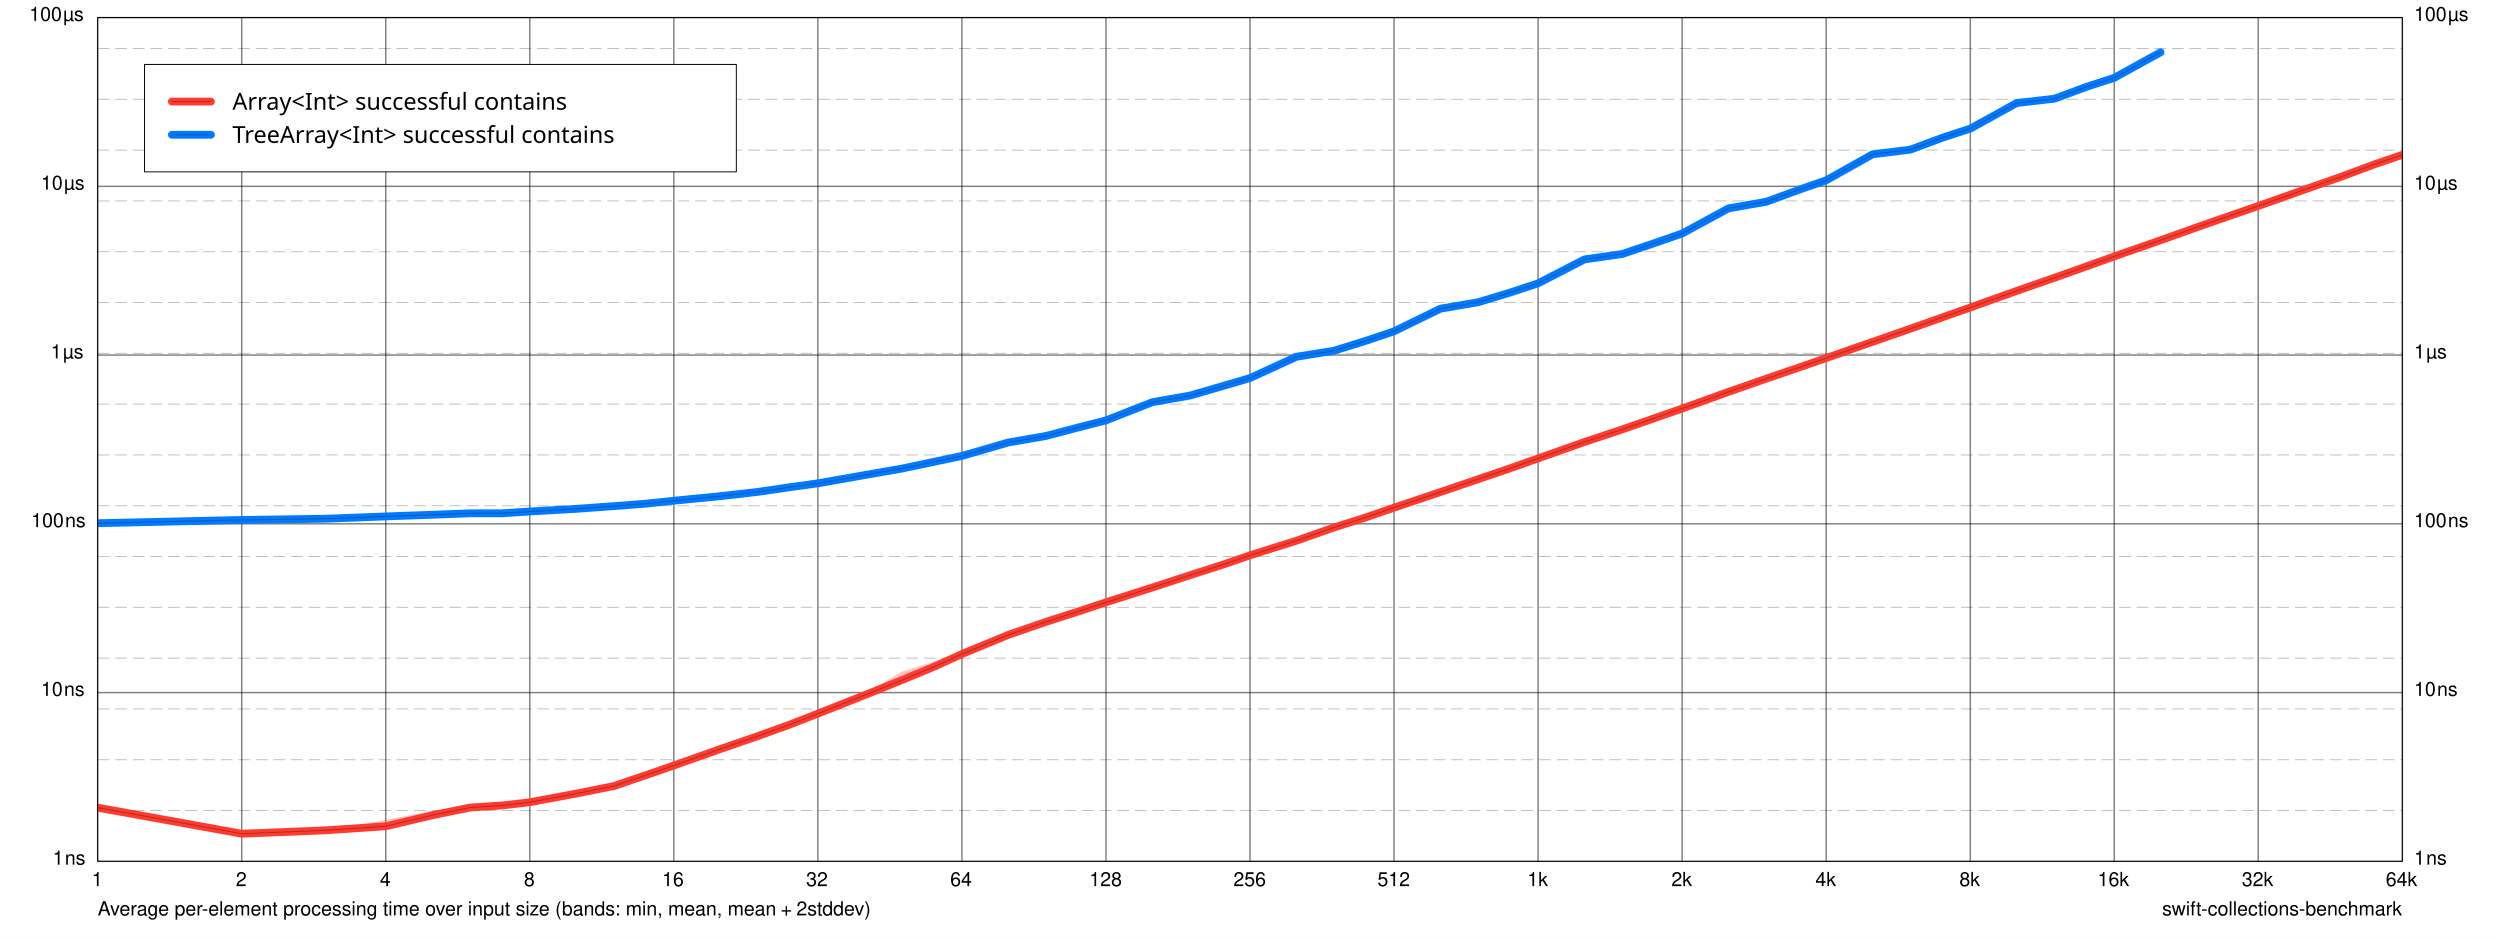
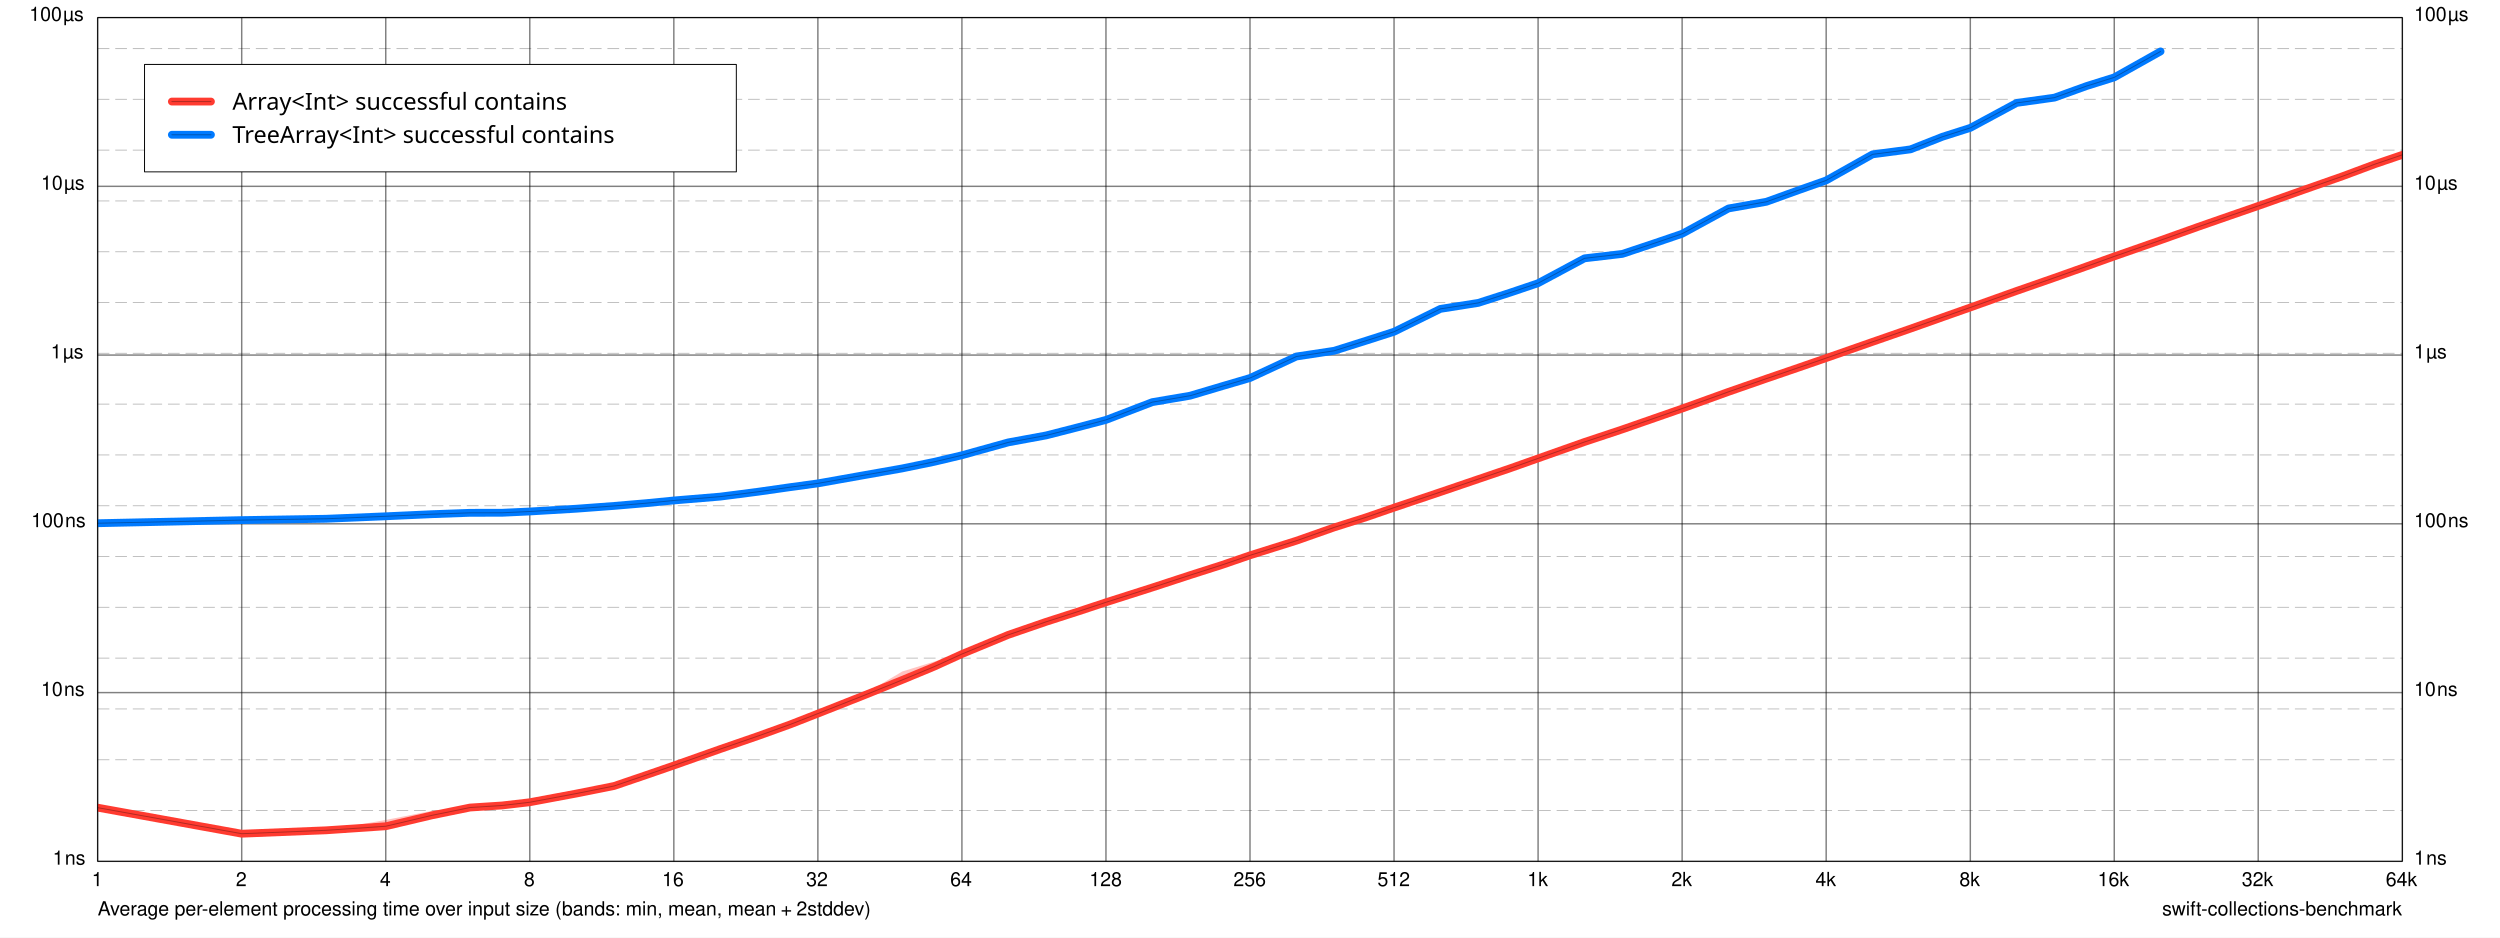
<svg xmlns="http://www.w3.org/2000/svg" xmlns:xlink="http://www.w3.org/1999/xlink" width="1280.0px" height="480.0px" viewBox="0.0 0.0 1280.0 480.0" version="1.1">
  <path d="M 0 0 L 0 480 L 1280 480 L 1280 0 z" fill="#FFFFFF" fill-opacity="1.0" stroke="none" />
  <text x="50" y="468.7" font-family="Helvetica" font-size="10" font-weight="normal" font-style="normal" fill="#000000" fill-opacity="1">Average per-element processing time over input size (bands: min, mean, mean + 2stddev)</text>
  <a xlink:href="https://github.com/apple/swift-collections-benchmark">
    <text x="1107" y="468.7" font-family="Helvetica" font-size="10" font-weight="normal" font-style="normal" fill="#000000" fill-opacity="1">swift-collections-benchmark</text>
  </a>
  <path d="M 50 9 L 50 441" fill="none" stroke-width="0.75" stroke="#000000" stroke-opacity="0.498" stroke-linecap="butt" stroke-linejoin="round" />
  <text x="47" y="453.7" font-family="Helvetica" font-size="10" font-weight="normal" font-style="normal" fill="#000000" fill-opacity="1">1</text>
  <path d="M 123.75 9 L 123.75 441" fill="none" stroke-width="0.75" stroke="#000000" stroke-opacity="0.498" stroke-linecap="butt" stroke-linejoin="round" />
  <text x="120.75" y="453.7" font-family="Helvetica" font-size="10" font-weight="normal" font-style="normal" fill="#000000" fill-opacity="1">2</text>
  <path d="M 197.5 9 L 197.5 441" fill="none" stroke-width="0.75" stroke="#000000" stroke-opacity="0.498" stroke-linecap="butt" stroke-linejoin="round" />
  <text x="194.5" y="453.7" font-family="Helvetica" font-size="10" font-weight="normal" font-style="normal" fill="#000000" fill-opacity="1">4</text>
  <path d="M 271.25 9 L 271.25 441" fill="none" stroke-width="0.75" stroke="#000000" stroke-opacity="0.498" stroke-linecap="butt" stroke-linejoin="round" />
  <text x="268.25" y="453.7" font-family="Helvetica" font-size="10" font-weight="normal" font-style="normal" fill="#000000" fill-opacity="1">8</text>
  <path d="M 345 9 L 345 441" fill="none" stroke-width="0.75" stroke="#000000" stroke-opacity="0.498" stroke-linecap="butt" stroke-linejoin="round" />
  <text x="339" y="453.7" font-family="Helvetica" font-size="10" font-weight="normal" font-style="normal" fill="#000000" fill-opacity="1">16</text>
  <path d="M 418.75 9 L 418.75 441" fill="none" stroke-width="0.75" stroke="#000000" stroke-opacity="0.498" stroke-linecap="butt" stroke-linejoin="round" />
  <text x="412.75" y="453.7" font-family="Helvetica" font-size="10" font-weight="normal" font-style="normal" fill="#000000" fill-opacity="1">32</text>
  <path d="M 492.5 9 L 492.5 441" fill="none" stroke-width="0.75" stroke="#000000" stroke-opacity="0.498" stroke-linecap="butt" stroke-linejoin="round" />
  <text x="486.5" y="453.7" font-family="Helvetica" font-size="10" font-weight="normal" font-style="normal" fill="#000000" fill-opacity="1">64</text>
  <path d="M 566.25 9 L 566.25 441" fill="none" stroke-width="0.75" stroke="#000000" stroke-opacity="0.498" stroke-linecap="butt" stroke-linejoin="round" />
  <text x="557.75" y="453.7" font-family="Helvetica" font-size="10" font-weight="normal" font-style="normal" fill="#000000" fill-opacity="1">128</text>
  <path d="M 640 9 L 640 441" fill="none" stroke-width="0.75" stroke="#000000" stroke-opacity="0.498" stroke-linecap="butt" stroke-linejoin="round" />
  <text x="631.5" y="453.7" font-family="Helvetica" font-size="10" font-weight="normal" font-style="normal" fill="#000000" fill-opacity="1">256</text>
  <path d="M 713.75 9 L 713.75 441" fill="none" stroke-width="0.75" stroke="#000000" stroke-opacity="0.498" stroke-linecap="butt" stroke-linejoin="round" />
  <text x="705.25" y="453.7" font-family="Helvetica" font-size="10" font-weight="normal" font-style="normal" fill="#000000" fill-opacity="1">512</text>
  <path d="M 787.5 9 L 787.5 441" fill="none" stroke-width="0.75" stroke="#000000" stroke-opacity="0.498" stroke-linecap="butt" stroke-linejoin="round" />
  <text x="782" y="453.7" font-family="Helvetica" font-size="10" font-weight="normal" font-style="normal" fill="#000000" fill-opacity="1">1k</text>
  <path d="M 861.25 9 L 861.25 441" fill="none" stroke-width="0.75" stroke="#000000" stroke-opacity="0.498" stroke-linecap="butt" stroke-linejoin="round" />
  <text x="855.75" y="453.7" font-family="Helvetica" font-size="10" font-weight="normal" font-style="normal" fill="#000000" fill-opacity="1">2k</text>
  <path d="M 935 9 L 935 441" fill="none" stroke-width="0.75" stroke="#000000" stroke-opacity="0.498" stroke-linecap="butt" stroke-linejoin="round" />
  <text x="929.5" y="453.7" font-family="Helvetica" font-size="10" font-weight="normal" font-style="normal" fill="#000000" fill-opacity="1">4k</text>
  <path d="M 1008.8 9 L 1008.8 441" fill="none" stroke-width="0.75" stroke="#000000" stroke-opacity="0.498" stroke-linecap="butt" stroke-linejoin="round" />
  <text x="1003.2" y="453.7" font-family="Helvetica" font-size="10" font-weight="normal" font-style="normal" fill="#000000" fill-opacity="1">8k</text>
  <path d="M 1082.5 9 L 1082.5 441" fill="none" stroke-width="0.75" stroke="#000000" stroke-opacity="0.498" stroke-linecap="butt" stroke-linejoin="round" />
  <text x="1074" y="453.7" font-family="Helvetica" font-size="10" font-weight="normal" font-style="normal" fill="#000000" fill-opacity="1">16k</text>
  <path d="M 1156.2 9 L 1156.2 441" fill="none" stroke-width="0.75" stroke="#000000" stroke-opacity="0.498" stroke-linecap="butt" stroke-linejoin="round" />
  <text x="1147.8" y="453.7" font-family="Helvetica" font-size="10" font-weight="normal" font-style="normal" fill="#000000" fill-opacity="1">32k</text>
  <path d="M 1230 9 L 1230 441" fill="none" stroke-width="0.75" stroke="#000000" stroke-opacity="0.498" stroke-linecap="butt" stroke-linejoin="round" />
  <text x="1221.5" y="453.7" font-family="Helvetica" font-size="10" font-weight="normal" font-style="normal" fill="#000000" fill-opacity="1">64k</text>
  <path d="M 50 441 L 1230 441" fill="none" stroke-width="0.75" stroke="#000000" stroke-opacity="0.498" stroke-linecap="butt" stroke-linejoin="round" />
  <text x="27" y="442.7" font-family="Helvetica" font-size="10" font-weight="normal" font-style="normal" fill="#000000" fill-opacity="1">1 ns</text>
  <text x="1236" y="442.7" font-family="Helvetica" font-size="10" font-weight="normal" font-style="normal" fill="#000000" fill-opacity="1">1 ns</text>
  <path d="M 50 354.6 L 1230 354.6" fill="none" stroke-width="0.75" stroke="#000000" stroke-opacity="0.498" stroke-linecap="butt" stroke-linejoin="round" />
  <text x="21" y="356.3" font-family="Helvetica" font-size="10" font-weight="normal" font-style="normal" fill="#000000" fill-opacity="1">10 ns</text>
  <text x="1236" y="356.3" font-family="Helvetica" font-size="10" font-weight="normal" font-style="normal" fill="#000000" fill-opacity="1">10 ns</text>
  <path d="M 50 268.2 L 1230 268.2" fill="none" stroke-width="0.75" stroke="#000000" stroke-opacity="0.498" stroke-linecap="butt" stroke-linejoin="round" />
  <text x="16" y="269.9" font-family="Helvetica" font-size="10" font-weight="normal" font-style="normal" fill="#000000" fill-opacity="1">100 ns</text>
  <text x="1236" y="269.9" font-family="Helvetica" font-size="10" font-weight="normal" font-style="normal" fill="#000000" fill-opacity="1">100 ns</text>
  <path d="M 50 181.8 L 1230 181.8" fill="none" stroke-width="0.75" stroke="#000000" stroke-opacity="0.498" stroke-linecap="butt" stroke-linejoin="round" />
  <text x="26" y="183.5" font-family="Helvetica" font-size="10" font-weight="normal" font-style="normal" fill="#000000" fill-opacity="1">1 µs</text>
  <text x="1236" y="183.5" font-family="Helvetica" font-size="10" font-weight="normal" font-style="normal" fill="#000000" fill-opacity="1">1 µs</text>
  <path d="M 50 95.4 L 1230 95.4" fill="none" stroke-width="0.75" stroke="#000000" stroke-opacity="0.498" stroke-linecap="butt" stroke-linejoin="round" />
  <text x="21" y="97.1" font-family="Helvetica" font-size="10" font-weight="normal" font-style="normal" fill="#000000" fill-opacity="1">10 µs</text>
  <text x="1236" y="97.1" font-family="Helvetica" font-size="10" font-weight="normal" font-style="normal" fill="#000000" fill-opacity="1">10 µs</text>
  <path d="M 50 9 L 1230 9" fill="none" stroke-width="0.75" stroke="#000000" stroke-opacity="0.498" stroke-linecap="butt" stroke-linejoin="round" />
  <text x="15" y="10.7" font-family="Helvetica" font-size="10" font-weight="normal" font-style="normal" fill="#000000" fill-opacity="1">100 µs</text>
  <text x="1236" y="10.7" font-family="Helvetica" font-size="10" font-weight="normal" font-style="normal" fill="#000000" fill-opacity="1">100 µs</text>
  <path d="M 50 414.99 L 1230 414.99" fill="none" stroke-width="0.5" stroke="#000000" stroke-opacity="0.259" stroke-linecap="butt" stroke-linejoin="round" stroke-dasharray="6 3" stroke-dashoffset="0" />
  <path d="M 50 388.98 L 1230 388.98" fill="none" stroke-width="0.5" stroke="#000000" stroke-opacity="0.259" stroke-linecap="butt" stroke-linejoin="round" stroke-dasharray="6 3" stroke-dashoffset="0" />
  <path d="M 50 362.97 L 1230 362.97" fill="none" stroke-width="0.5" stroke="#000000" stroke-opacity="0.259" stroke-linecap="butt" stroke-linejoin="round" stroke-dasharray="6 3" stroke-dashoffset="0" />
  <path d="M 50 336.96 L 1230 336.96" fill="none" stroke-width="0.5" stroke="#000000" stroke-opacity="0.259" stroke-linecap="butt" stroke-linejoin="round" stroke-dasharray="6 3" stroke-dashoffset="0" />
  <path d="M 50 310.96 L 1230 310.96" fill="none" stroke-width="0.5" stroke="#000000" stroke-opacity="0.259" stroke-linecap="butt" stroke-linejoin="round" stroke-dasharray="6 3" stroke-dashoffset="0" />
  <path d="M 50 284.95 L 1230 284.95" fill="none" stroke-width="0.5" stroke="#000000" stroke-opacity="0.259" stroke-linecap="butt" stroke-linejoin="round" stroke-dasharray="6 3" stroke-dashoffset="0" />
  <path d="M 50 258.94 L 1230 258.94" fill="none" stroke-width="0.5" stroke="#000000" stroke-opacity="0.259" stroke-linecap="butt" stroke-linejoin="round" stroke-dasharray="6 3" stroke-dashoffset="0" />
  <path d="M 50 232.93 L 1230 232.93" fill="none" stroke-width="0.5" stroke="#000000" stroke-opacity="0.259" stroke-linecap="butt" stroke-linejoin="round" stroke-dasharray="6 3" stroke-dashoffset="0" />
  <path d="M 50 206.92 L 1230 206.92" fill="none" stroke-width="0.5" stroke="#000000" stroke-opacity="0.259" stroke-linecap="butt" stroke-linejoin="round" stroke-dasharray="6 3" stroke-dashoffset="0" />
  <path d="M 50 180.91 L 1230 180.91" fill="none" stroke-width="0.5" stroke="#000000" stroke-opacity="0.259" stroke-linecap="butt" stroke-linejoin="round" stroke-dasharray="6 3" stroke-dashoffset="0" />
  <path d="M 50 154.9 L 1230 154.9" fill="none" stroke-width="0.5" stroke="#000000" stroke-opacity="0.259" stroke-linecap="butt" stroke-linejoin="round" stroke-dasharray="6 3" stroke-dashoffset="0" />
  <path d="M 50 128.89 L 1230 128.89" fill="none" stroke-width="0.5" stroke="#000000" stroke-opacity="0.259" stroke-linecap="butt" stroke-linejoin="round" stroke-dasharray="6 3" stroke-dashoffset="0" />
  <path d="M 50 102.88 L 1230 102.88" fill="none" stroke-width="0.5" stroke="#000000" stroke-opacity="0.259" stroke-linecap="butt" stroke-linejoin="round" stroke-dasharray="6 3" stroke-dashoffset="0" />
  <path d="M 50 76.874 L 1230 76.874" fill="none" stroke-width="0.5" stroke="#000000" stroke-opacity="0.259" stroke-linecap="butt" stroke-linejoin="round" stroke-dasharray="6 3" stroke-dashoffset="0" />
  <path d="M 50 50.865 L 1230 50.865" fill="none" stroke-width="0.5" stroke="#000000" stroke-opacity="0.259" stroke-linecap="butt" stroke-linejoin="round" stroke-dasharray="6 3" stroke-dashoffset="0" />
  <path d="M 50 24.856 L 1230 24.856" fill="none" stroke-width="0.5" stroke="#000000" stroke-opacity="0.259" stroke-linecap="butt" stroke-linejoin="round" stroke-dasharray="6 3" stroke-dashoffset="0" />
  <path d="M 74 33 L 74 88 L 377 88 L 377 33 z" fill="#FFFFFF" fill-opacity="1.0" stroke="none" />
  <clipPath id="clip-0">
    <path d="M 50 9 L 50 441 L 1230 441 L 1230 9 z" />
  </clipPath>
  <g clip-path="url(#clip-0)">
-     <path d="M 50 267.89L 123.75 266.22L 166.89 265.58L 197.5 264.41L 221.24 263.56L 240.64 262.82L 257.04 262.82L 271.25 261.88L 294.99 260.53L 314.39 259.14L 330.79 257.87L 345 256.37L 368.74 254.04L 388.14 251.83L 404.54 249.42L 418.75 247.46L 442.49 243.27L 461.89 239.89L 478.29 236.43L 492.5 233.44L 516.24 226.55L 535.64 223.19L 552.04 218.87L 566.25 215.23L 589.99 205.92L 609.39 202.49L 625.79 197.73L 640 193.56L 663.74 182.67L 683.14 179.53L 699.54 174.42L 713.75 169.63L 737.49 158.04L 756.89 154.72L 773.29 149.75L 787.5 145.06L 811.24 132.82L 830.64 130.03L 847.04 124.49L 861.25 119.55L 884.99 106.69L 904.39 103.29L 920.79 97.247L 935 92.322L 958.74 79.007L 978.14 76.603L 994.54 70.478L 1008.8 65.847L 1032.5 52.764L 1051.9 50.515L 1068.3 44.439L 1082.5 39.829L 1106.2 26.785L 1106.2 26.785L 1082.5 39.829L 1068.3 44.439L 1051.9 50.515L 1032.5 52.764L 1008.8 65.847L 994.54 70.478L 978.14 76.603L 958.74 79.007L 935 92.322L 920.79 97.247L 904.39 103.29L 884.99 106.69L 861.25 119.55L 847.04 124.49L 830.64 130.03L 811.24 132.82L 787.5 145.06L 773.29 149.75L 756.89 154.72L 737.49 158.04L 713.75 169.63L 699.54 174.42L 683.14 179.53L 663.74 182.67L 640 193.56L 625.79 197.73L 609.39 202.49L 589.99 205.92L 566.25 215.23L 552.04 218.87L 535.64 223.19L 516.24 226.55L 492.5 233.44L 478.29 236.43L 461.89 239.89L 442.49 243.27L 418.75 247.46L 404.54 249.42L 388.14 251.83L 368.74 254.04L 345 256.37L 330.79 257.87L 314.39 259.14L 294.99 260.53L 271.25 261.88L 257.04 262.82L 240.64 262.82L 221.24 263.56L 197.5 264.41L 166.89 265.58L 123.75 266.22L 50 267.89" fill="#007AFF" fill-opacity="0.302" stroke="none" />
+     <path d="M 50 267.45L 123.75 266.3L 166.89 265.54L 197.5 264.14L 221.24 262.19L 240.64 261.28L 257.04 261.76L 271.25 261.88L 294.99 260.04L 314.39 258.8L 330.79 257.37L 345 256.23L 368.74 253.38L 388.14 251.59L 404.54 249.42L 418.75 247.19L 442.49 243.16L 461.89 239.81L 478.29 236.45L 492.5 232.11L 516.24 226.49L 535.64 222.31L 552.04 218.37L 566.25 214.36L 589.99 205.54L 609.39 202.56L 625.79 197.68L 640 193.5L 663.74 182.36L 683.14 179.49L 699.54 174.38L 713.75 169.8L 737.49 157.83L 756.89 155.04L 773.29 149.68L 787.5 144.58L 811.24 131.36L 830.64 129.99L 847.04 124.46L 861.25 119.42L 884.99 106.68L 904.39 103.19L 920.79 97.234L 935 92.35L 958.74 78.71L 978.14 76.288L 994.54 69.656L 1008.8 65.005L 1032.5 52.158L 1051.9 49.418L 1068.3 43.666L 1082.5 39.474L 1106.2 26.082L 1106.2 26.41L 1082.5 39.661L 1068.3 44.208L 1051.9 50.188L 1032.5 52.882L 1008.8 65.63L 994.54 70.138L 978.14 76.543L 958.74 79.141L 935 92.373L 920.79 97.444L 904.39 103.35L 884.99 106.75L 861.25 119.78L 847.04 124.55L 830.64 130L 811.24 132.59L 787.5 145.13L 773.29 149.84L 756.89 155.09L 737.49 158.24L 713.75 169.86L 699.54 174.42L 683.14 179.63L 663.74 182.6L 640 193.56L 625.79 197.72L 609.39 202.6L 589.99 206.02L 566.25 215.22L 552.04 218.85L 535.64 223.15L 516.24 226.5L 492.5 233.44L 478.29 236.46L 461.89 239.85L 442.49 243.3L 418.75 247.6L 404.54 249.43L 388.14 251.84L 368.74 254.58L 345 256.24L 330.79 257.72L 314.39 259.11L 294.99 260.62L 271.25 261.88L 257.04 262.82L 240.64 263.03L 221.24 263.64L 197.5 264.41L 166.89 265.63L 123.75 266.3L 50 268.05" fill="#007AFF" fill-opacity="0.302" stroke="none" />
    <path d="M 50 413.52L 123.75 426.68L 166.89 425.12L 197.5 419.82L 221.24 415.13L 240.64 413.46L 257.04 412.4L 271.25 410.72L 294.99 405.46L 314.39 401.77L 330.79 396.84L 345 391.93L 368.74 383.53L 388.14 376.67L 404.54 370.92L 418.75 363.83L 442.49 355.42L 461.89 343.83L 478.29 338.75L 492.5 334.03L 516.24 324.69L 535.64 317.46L 552.04 312.85L 566.25 308.05L 589.99 300.77L 609.39 294.41L 625.79 289.19L 640 284.21L 663.74 276.62L 683.14 269.86L 699.54 264.69L 713.75 259.46L 737.49 251.9L 756.89 245.14L 773.29 239.62L 787.5 234.28L 811.24 225.32L 830.64 219.59L 847.04 213.87L 861.25 208.92L 884.99 199.64L 904.39 193.16L 920.79 188.06L 935 183.32L 958.74 174.86L 978.14 168.21L 994.54 162.28L 1008.8 157.32L 1032.5 148.56L 1051.9 142.08L 1068.3 136.36L 1082.5 131.04L 1106.2 122.85L 1125.6 116.04L 1142 110.15L 1156.2 105.41L 1180 96.688L 1199.4 89.835L 1215.8 83.479L 1230 79.225L 1230 79.288L 1215.8 84.332L 1199.4 90.36L 1180 97.158L 1156.2 105.47L 1142 110.45L 1125.6 116.1L 1106.2 123.07L 1082.5 131.36L 1068.3 136.39L 1051.9 142.25L 1032.5 149.11L 1008.8 157.45L 994.54 162.53L 978.14 168.31L 958.74 175.09L 935 183.34L 920.79 188.3L 904.39 194.11L 884.99 200.97L 861.25 209.27L 847.04 214.22L 830.64 219.93L 811.24 226.65L 787.5 234.84L 773.29 239.77L 756.89 245.37L 737.49 251.93L 713.75 260.07L 699.54 264.87L 683.14 270.08L 663.74 276.93L 640 284.36L 625.79 289.22L 609.39 294.46L 589.99 300.81L 566.25 308.48L 552.04 313.15L 535.64 318.68L 516.24 325.17L 492.5 335.15L 478.29 342.31L 461.89 349.81L 442.49 356.2L 418.75 365.92L 404.54 370.92L 388.14 376.89L 368.74 383.53L 345 391.93L 330.79 396.84L 314.39 402.67L 294.99 406.62L 271.25 410.76L 257.04 412.4L 240.64 413.46L 221.24 418.28L 197.5 424.25L 166.89 425.12L 123.75 426.93L 50 413.52" fill="#FF3B30" fill-opacity="0.302" stroke="none" />
-     <path d="M 50 267.89L 123.75 266.22L 166.89 265.58L 197.5 264.41L 221.24 263.56L 240.64 262.82L 257.04 262.82L 271.25 261.88L 294.99 260.53L 314.39 259.14L 330.79 257.87L 345 256.37L 368.74 254.04L 388.14 251.83L 404.54 249.42L 418.75 247.46L 442.49 243.27L 461.89 239.89L 478.29 236.43L 492.5 233.44L 516.24 226.55L 535.64 223.19L 552.04 218.87L 566.25 215.23L 589.99 205.92L 609.39 202.49L 625.79 197.73L 640 193.56L 663.74 182.67L 683.14 179.53L 699.54 174.42L 713.75 169.63L 737.49 158.04L 756.89 154.72L 773.29 149.75L 787.5 145.06L 811.24 132.82L 830.64 130.03L 847.04 124.49L 861.25 119.55L 884.99 106.69L 904.39 103.29L 920.79 97.247L 935 92.322L 958.74 79.007L 978.14 76.603L 994.54 70.478L 1008.8 65.847L 1032.5 52.764L 1051.9 50.515L 1068.3 44.439L 1082.5 39.829L 1106.2 26.785" fill="none" stroke-width="4" stroke="#007AFF" stroke-opacity="1" stroke-linecap="round" stroke-linejoin="round" />
+     <path d="M 50 267.89L 123.75 266.3L 166.89 265.61L 197.5 264.34L 221.24 263.26L 240.64 262.56L 257.04 262.54L 271.25 261.88L 294.99 260.47L 314.39 259.03L 330.79 257.63L 345 256.24L 368.74 254.27L 388.14 251.77L 404.54 249.43L 418.75 247.49L 442.49 243.27L 461.89 239.84L 478.29 236.46L 492.5 233.09L 516.24 226.5L 535.64 222.93L 552.04 218.73L 566.25 214.99L 589.99 205.89L 609.39 202.59L 625.79 197.71L 640 193.54L 663.74 182.53L 683.14 179.59L 699.54 174.41L 713.75 169.85L 737.49 158.14L 756.89 155.08L 773.29 149.8L 787.5 144.99L 811.24 132.27L 830.64 130L 847.04 124.53L 861.25 119.69L 884.99 106.73L 904.39 103.31L 920.79 97.389L 935 92.367L 958.74 79.028L 978.14 76.476L 994.54 70.012L 1008.8 65.466L 1032.5 52.692L 1051.9 49.985L 1068.3 44.065L 1082.5 39.612L 1106.2 26.324" fill="none" stroke-width="4" stroke="#007AFF" stroke-opacity="1" stroke-linecap="round" stroke-linejoin="round" />
    <path d="M 50 413.52L 123.75 426.86L 166.89 425.12L 197.5 423.04L 221.24 417.43L 240.64 413.46L 257.04 412.4L 271.25 410.75L 294.99 406.31L 314.39 402.43L 330.79 396.84L 345 391.93L 368.74 383.53L 388.14 376.83L 404.54 370.92L 418.75 365.36L 442.49 355.99L 461.89 348.15L 478.29 341.34L 492.5 334.86L 516.24 325.04L 535.64 318.36L 552.04 313.08L 566.25 308.37L 589.99 300.8L 609.39 294.45L 625.79 289.21L 640 284.32L 663.74 276.85L 683.14 270.02L 699.54 264.82L 713.75 259.91L 737.49 251.92L 756.89 245.31L 773.29 239.73L 787.5 234.69L 811.24 226.3L 830.64 219.84L 847.04 214.13L 861.25 209.18L 884.99 200.62L 904.39 193.86L 920.79 188.24L 935 183.33L 958.74 175.03L 978.14 168.28L 994.54 162.46L 1008.8 157.42L 1032.5 148.96L 1051.9 142.2L 1068.3 136.38L 1082.5 131.28L 1106.2 123.01L 1125.6 116.08L 1142 110.37L 1156.2 105.46L 1180 97.035L 1199.4 90.222L 1215.8 84.108L 1230 79.271" fill="none" stroke-width="4" stroke="#FF3B30" stroke-opacity="1" stroke-linecap="round" stroke-linejoin="round" />
-     <path d="M 50 267.89L 123.75 266.22L 166.89 265.58L 197.5 264.41L 221.24 263.56L 240.64 262.82L 257.04 262.82L 271.25 261.88L 294.99 260.53L 314.39 259.14L 330.79 257.87L 345 256.37L 368.74 254.04L 388.14 251.83L 404.54 249.42L 418.75 247.46L 442.49 243.27L 461.89 239.89L 478.29 236.43L 492.5 233.44L 516.24 226.55L 535.64 223.19L 552.04 218.87L 566.25 215.23L 589.99 205.92L 609.39 202.49L 625.79 197.73L 640 193.56L 663.74 182.67L 683.14 179.53L 699.54 174.42L 713.75 169.63L 737.49 158.04L 756.89 154.72L 773.29 149.75L 787.5 145.06L 811.24 132.82L 830.64 130.03L 847.04 124.49L 861.25 119.55L 884.99 106.69L 904.39 103.29L 920.79 97.247L 935 92.322L 958.74 79.007L 978.14 76.603L 994.54 70.478L 1008.8 65.847L 1032.5 52.764L 1051.9 50.515L 1068.3 44.439L 1082.5 39.829L 1106.2 26.785" fill="none" stroke-width="0.5" stroke="#000000" stroke-opacity="0.302" stroke-linecap="round" stroke-linejoin="round" />
+     <path d="M 50 267.89L 123.75 266.3L 166.89 265.61L 197.5 264.34L 221.24 263.26L 240.64 262.56L 257.04 262.54L 271.25 261.88L 294.99 260.47L 314.39 259.03L 330.79 257.63L 345 256.24L 368.74 254.27L 388.14 251.77L 404.54 249.43L 418.75 247.49L 442.49 243.27L 461.89 239.84L 478.29 236.46L 492.5 233.09L 516.24 226.5L 535.64 222.93L 552.04 218.73L 566.25 214.99L 589.99 205.89L 609.39 202.59L 625.79 197.71L 640 193.54L 663.74 182.53L 683.14 179.59L 699.54 174.41L 713.75 169.85L 737.49 158.14L 756.89 155.08L 773.29 149.8L 787.5 144.99L 811.24 132.27L 830.64 130L 847.04 124.53L 861.25 119.69L 884.99 106.73L 904.39 103.31L 920.79 97.389L 935 92.367L 958.74 79.028L 978.14 76.476L 994.54 70.012L 1008.8 65.466L 1032.5 52.692L 1051.9 49.985L 1068.3 44.065L 1082.5 39.612L 1106.2 26.324" fill="none" stroke-width="0.5" stroke="#000000" stroke-opacity="0.302" stroke-linecap="round" stroke-linejoin="round" />
    <path d="M 50 413.52L 123.75 426.86L 166.89 425.12L 197.5 423.04L 221.24 417.43L 240.64 413.46L 257.04 412.4L 271.25 410.75L 294.99 406.31L 314.39 402.43L 330.79 396.84L 345 391.93L 368.74 383.53L 388.14 376.83L 404.54 370.92L 418.75 365.36L 442.49 355.99L 461.89 348.15L 478.29 341.34L 492.5 334.86L 516.24 325.04L 535.64 318.36L 552.04 313.08L 566.25 308.37L 589.99 300.8L 609.39 294.45L 625.79 289.21L 640 284.32L 663.74 276.85L 683.14 270.02L 699.54 264.82L 713.75 259.91L 737.49 251.92L 756.89 245.31L 773.29 239.73L 787.5 234.69L 811.24 226.3L 830.64 219.84L 847.04 214.13L 861.25 209.18L 884.99 200.62L 904.39 193.86L 920.79 188.24L 935 183.33L 958.74 175.03L 978.14 168.28L 994.54 162.46L 1008.8 157.42L 1032.5 148.96L 1051.9 142.2L 1068.3 136.38L 1082.5 131.28L 1106.2 123.01L 1125.6 116.08L 1142 110.37L 1156.2 105.46L 1180 97.035L 1199.4 90.222L 1215.8 84.108L 1230 79.271" fill="none" stroke-width="0.5" stroke="#000000" stroke-opacity="0.302" stroke-linecap="round" stroke-linejoin="round" />
  </g>
  <path d="M 74 33 L 74 88 L 377 88 L 377 33 z" fill="#FFFFFF" fill-opacity="0.702" stroke-width="0.5" stroke="#000000" stroke-opacity="1" stroke-linecap="round" stroke-linejoin="round" />
  <path d="M 88 52 L 108 52" fill="none" stroke-width="4" stroke="#FF3B30" stroke-opacity="1" stroke-linecap="round" stroke-linejoin="round" />
  <path d="M 88 52 L 108 52" fill="none" stroke-width="0.5" stroke="#000000" stroke-opacity="0.302" stroke-linecap="round" stroke-linejoin="round" />
  <text x="119" y="56.17" font-family="Menlo" font-size="12" font-weight="normal" font-style="normal" fill="#000000" fill-opacity="1">Array&lt;Int&gt; successful contains</text>
  <path d="M 88 69 L 108 69" fill="none" stroke-width="4" stroke="#007AFF" stroke-opacity="1" stroke-linecap="round" stroke-linejoin="round" />
  <path d="M 88 69 L 108 69" fill="none" stroke-width="0.5" stroke="#000000" stroke-opacity="0.302" stroke-linecap="round" stroke-linejoin="round" />
  <text x="119" y="73.17" font-family="Menlo" font-size="12" font-weight="normal" font-style="normal" fill="#000000" fill-opacity="1">TreeArray&lt;Int&gt; successful contains</text>
  <path d="M 50 9 L 50 441 L 1230 441 L 1230 9 z" fill="none" stroke-width="0.5" stroke="#000000" stroke-opacity="1" stroke-linecap="round" stroke-linejoin="round" />
</svg>
